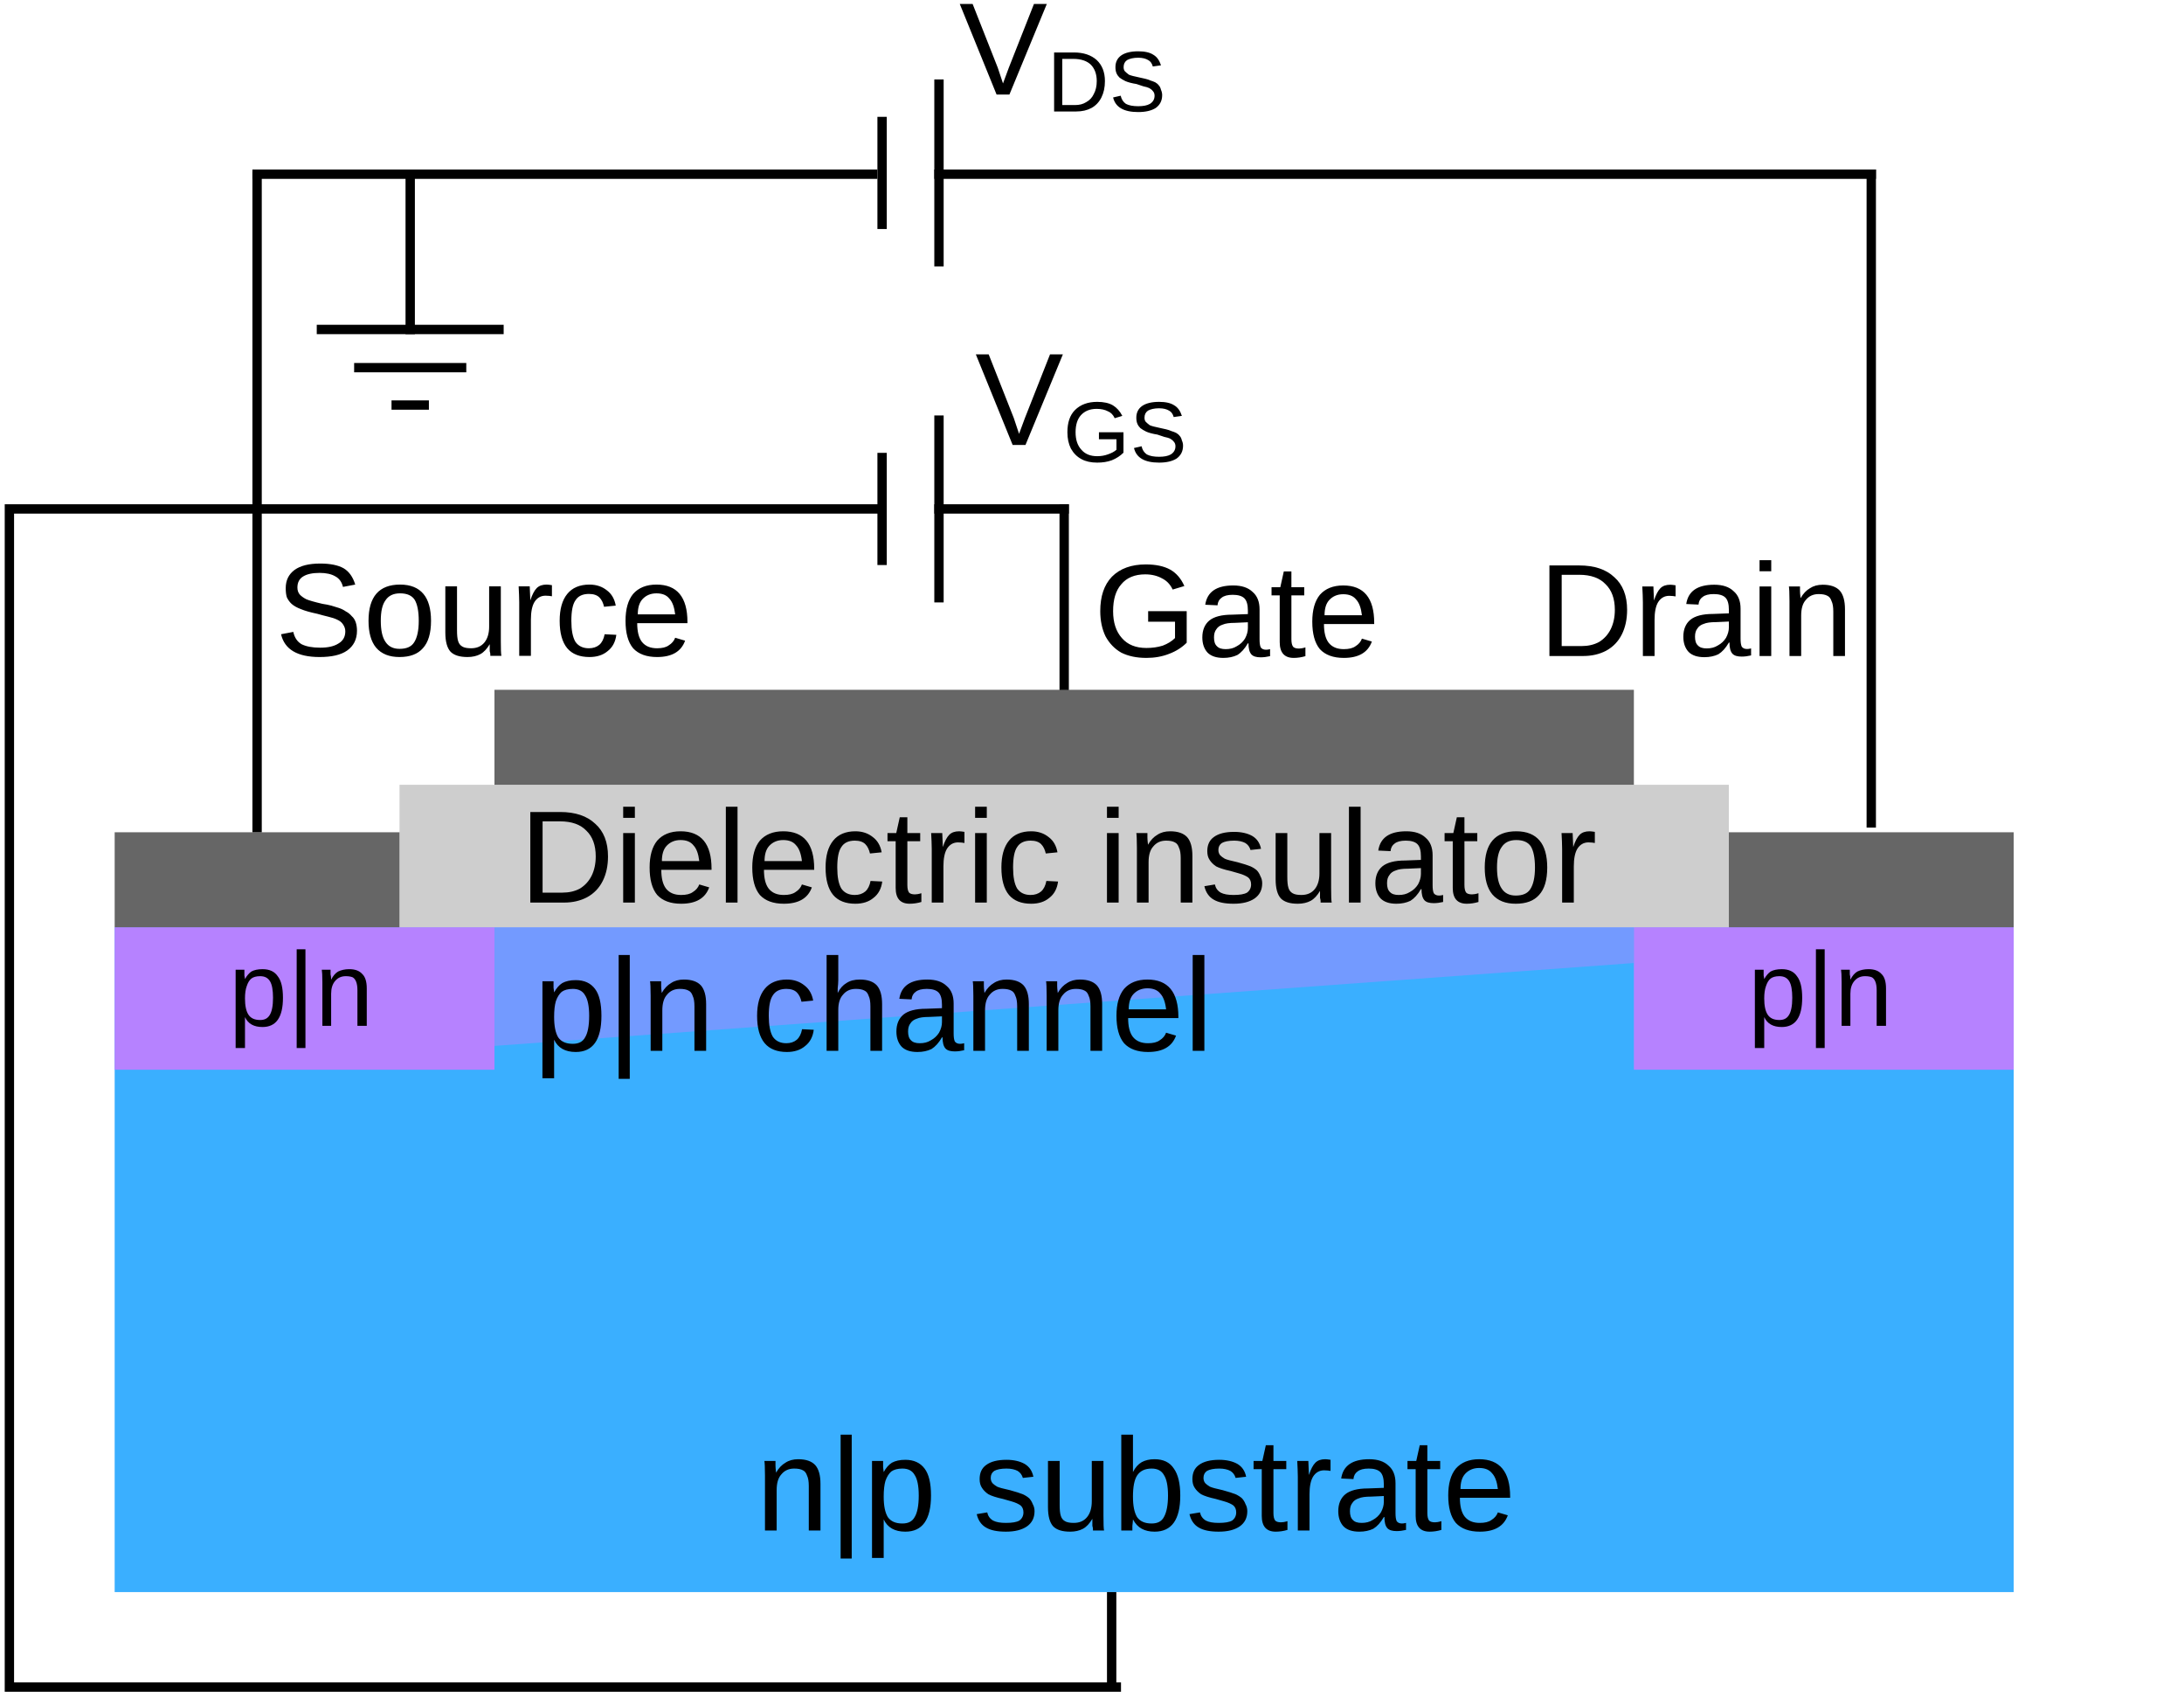
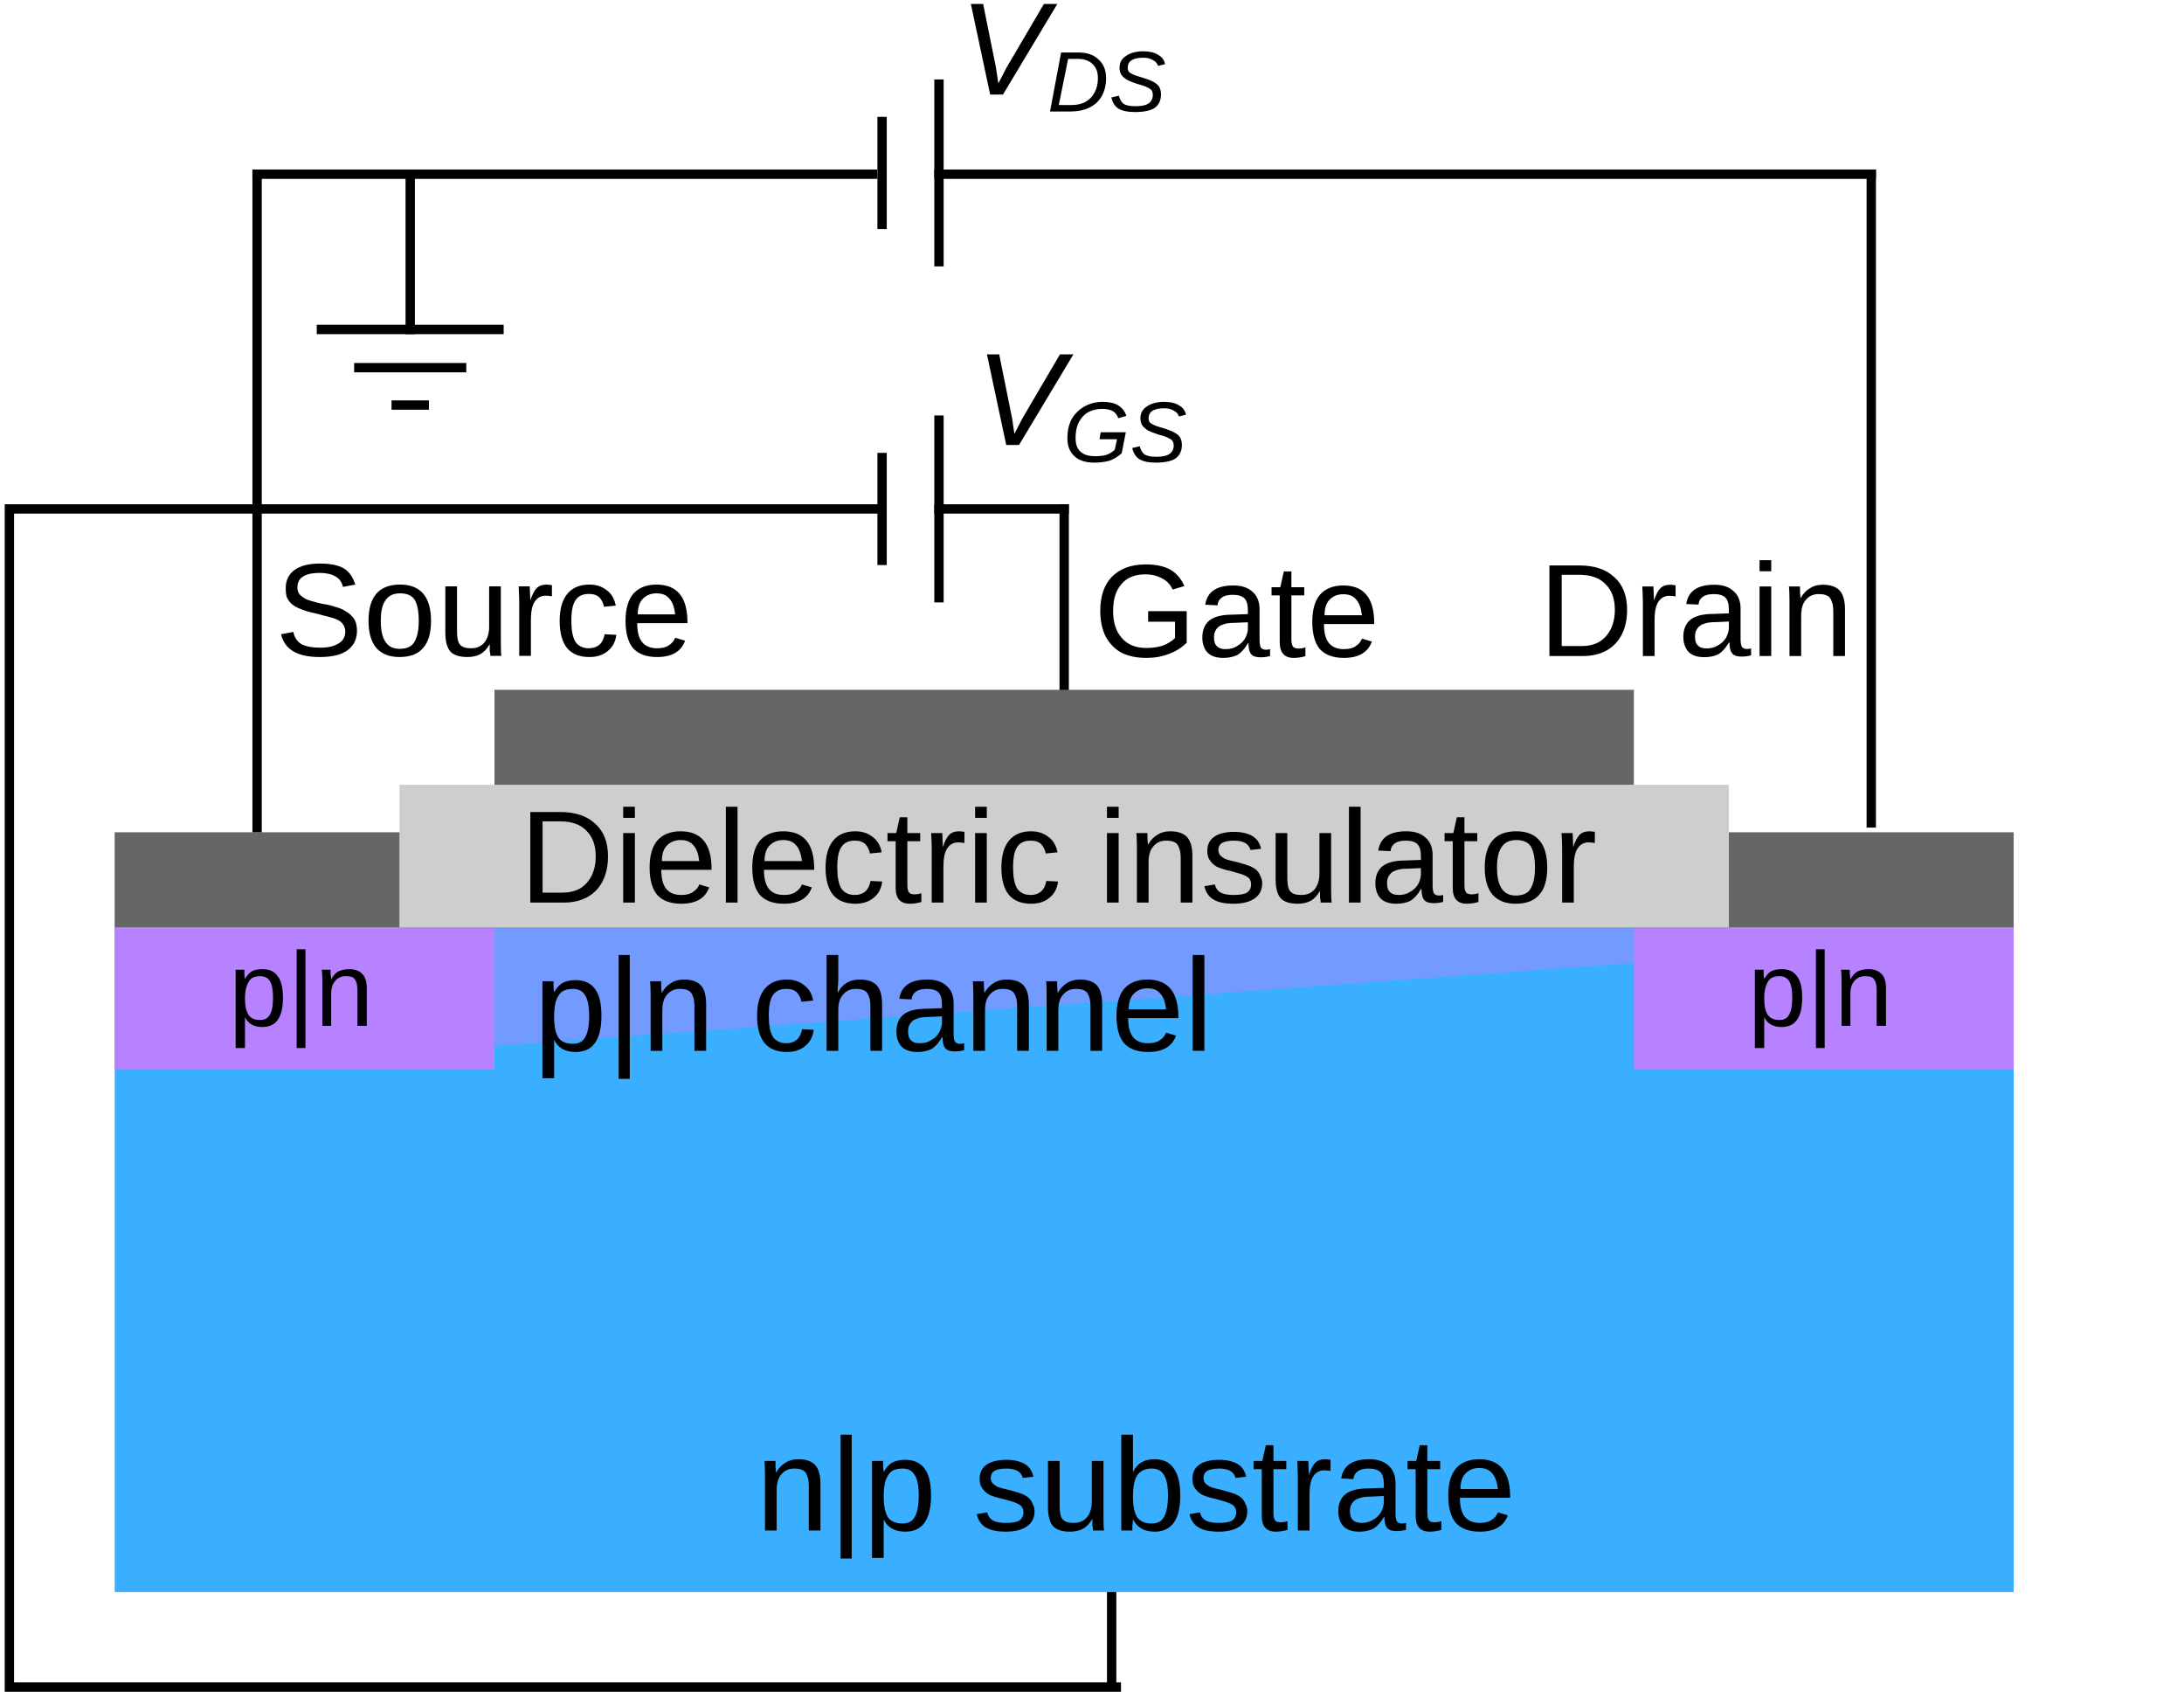
<svg xmlns="http://www.w3.org/2000/svg" width="2.3in" height="1.786in" viewBox="0 0 58.42 45.367" version="1.1" id="svg6210">
  <defs id="defs6204" />
  <g id="layer1" transform="translate(-10.52625,-250.0344)">
    <path style="fill:none;stroke:#000000;stroke-width:0.25;stroke-linecap:square;stroke-linejoin:miter;stroke-miterlimit:4;stroke-dasharray:none;stroke-opacity:1" d="m 38.992,263.645 v 4.851" id="path6287-6-0" />
    <path style="opacity:1;fill:#3aafff;fill-opacity:1;fill-rule:nonzero;stroke:none;stroke-width:0.315;stroke-linecap:round;stroke-miterlimit:4;stroke-dasharray:none;stroke-dashoffset:0;stroke-opacity:1" d="m 13.592,274.832 h 50.8 v 17.78 h -50.8 z" id="rect815" />
    <rect style="opacity:1;fill:#b682ff;fill-opacity:1;fill-rule:nonzero;stroke:none;stroke-width:0.686;stroke-linecap:round;stroke-miterlimit:4;stroke-dasharray:none;stroke-dashoffset:0;stroke-opacity:1" id="rect6793-76" width="10.16" height="3.81" x="13.592" y="274.832" />
    <rect style="opacity:1;fill:#b682ff;fill-opacity:1;fill-rule:nonzero;stroke:none;stroke-width:0.686;stroke-linecap:round;stroke-miterlimit:4;stroke-dasharray:none;stroke-dashoffset:0;stroke-opacity:1" id="rect6793-7-8" width="10.16" height="3.81" x="54.232" y="274.832" />
    <rect style="opacity:1;fill:#cecece;fill-opacity:1;fill-rule:nonzero;stroke:none;stroke-width:0.464;stroke-linecap:round;stroke-miterlimit:4;stroke-dasharray:none;stroke-dashoffset:0;stroke-opacity:1" id="rect6860" width="35.56" height="3.81" x="21.212" y="271.022" />
    <rect style="opacity:1;fill:#666666;fill-opacity:1;fill-rule:nonzero;stroke:none;stroke-width:0.453;stroke-linecap:round;stroke-miterlimit:4;stroke-dasharray:none;stroke-dashoffset:0;stroke-opacity:1" id="rect6862" width="7.62" height="2.54" x="13.592" y="272.292" />
    <rect style="opacity:1;fill:#666666;fill-opacity:1;fill-rule:nonzero;stroke:none;stroke-width:0.453;stroke-linecap:round;stroke-miterlimit:4;stroke-dasharray:none;stroke-dashoffset:0;stroke-opacity:1" id="rect6862-3" width="7.62" height="2.54" x="56.772" y="272.292" />
    <text xml:space="preserve" style="font-style:normal;font-variant:normal;font-weight:normal;font-stretch:normal;font-size:3.528px;line-height:1.25;font-family:Arial;-inkscape-font-specification:Arial;letter-spacing:0px;word-spacing:0px;fill:#000000;fill-opacity:1;stroke:none;stroke-width:0.265" x="30.737" y="290.964" id="text6834-2">
      <tspan id="tspan6832-4" x="30.737" y="290.964" style="stroke-width:0.265">n|p substrate</tspan>
    </text>
    <rect style="opacity:1;fill:#666666;fill-opacity:1;fill-rule:nonzero;stroke:none;stroke-width:0.906;stroke-linecap:round;stroke-miterlimit:4;stroke-dasharray:none;stroke-dashoffset:0;stroke-opacity:1" id="rect6862-5" width="30.48" height="2.54" x="23.752" y="268.482" />
    <g transform="translate(26.02112,-43.36384)" id="g5653-5" />
    <text xml:space="preserve" style="font-style:normal;font-variant:normal;font-weight:normal;font-stretch:normal;font-size:2.822px;line-height:1.25;font-family:Arial;-inkscape-font-specification:Arial;letter-spacing:0px;word-spacing:0px;fill:#000000;fill-opacity:1;stroke:none;stroke-width:0.265" x="16.642" y="277.467" id="text6384">
      <tspan id="tspan6382" x="16.642" y="277.467" style="stroke-width:0.265">p|n </tspan>
    </text>
    <text xml:space="preserve" style="font-style:normal;font-variant:normal;font-weight:normal;font-stretch:normal;font-size:2.822px;line-height:1.25;font-family:Arial;-inkscape-font-specification:Arial;letter-spacing:0px;word-spacing:0px;fill:#000000;fill-opacity:1;stroke:none;stroke-width:0.265" x="57.282" y="277.467" id="text6384-7">
      <tspan id="tspan6382-2" x="57.282" y="277.467" style="stroke-width:0.265">p|n </tspan>
    </text>
    <g transform="translate(26.02112,-52.34972)" id="g5653-5-5" />
    <path style="fill:none;stroke:#000000;stroke-width:0.25;stroke-linecap:square;stroke-linejoin:miter;stroke-miterlimit:4;stroke-dasharray:none;stroke-opacity:1" d="M 60.582,254.693 H 60.537 35.643" id="path6335-9-4" />
    <path id="path5551-6-3-5-2" d="m 34.121,262.145 v 3" style="fill:none;stroke:#000000;stroke-width:0.25;stroke-linecap:butt;stroke-linejoin:miter;stroke-miterlimit:4;stroke-dasharray:none;stroke-opacity:1" />
    <path style="fill:none;stroke:#000000;stroke-width:0.25;stroke-linecap:butt;stroke-linejoin:miter;stroke-miterlimit:4;stroke-dasharray:none;stroke-opacity:1" d="M 17.402,272.292 V 254.626" id="path6217-7-3" />
    <path style="fill:none;stroke:#000000;stroke-width:0.25;stroke-linecap:butt;stroke-linejoin:miter;stroke-miterlimit:4;stroke-dasharray:none;stroke-opacity:1" d="M 34.121,263.645 H 10.776 v 31.507 h 29.736" id="path6285-3" />
    <path style="fill:none;stroke:#000000;stroke-width:0.25;stroke-linecap:butt;stroke-linejoin:miter;stroke-miterlimit:4;stroke-dasharray:none;stroke-opacity:1" d="m 40.262,292.612 v 2.54" id="path6287-6" />
    <path id="path5551-0-7-3" d="m 35.643,261.145 v 5" style="fill:none;stroke:#000000;stroke-width:0.25;stroke-linecap:butt;stroke-linejoin:miter;stroke-miterlimit:4;stroke-dasharray:none;stroke-opacity:1" />
    <path id="path5551-0-7-6-3" d="m 35.643,252.159 v 5" style="fill:none;stroke:#000000;stroke-width:0.25;stroke-linecap:butt;stroke-linejoin:miter;stroke-miterlimit:4;stroke-dasharray:none;stroke-opacity:1" />
    <path id="path5551-6-3-5-1-3" d="m 34.121,253.159 v 3" style="fill:none;stroke:#000000;stroke-width:0.25;stroke-linecap:butt;stroke-linejoin:miter;stroke-miterlimit:4;stroke-dasharray:none;stroke-opacity:1" />
    <g id="g868" transform="rotate(-90,16.99436,254.6484)">
      <path id="path5551-4" d="m 12.797,256.652 v 5" style="fill:none;stroke:#000000;stroke-width:0.25;stroke-linecap:butt;stroke-linejoin:miter;stroke-miterlimit:4;stroke-dasharray:none;stroke-opacity:1" />
      <path id="path5551-6-8" d="m 11.776,257.652 v 3" style="fill:none;stroke:#000000;stroke-width:0.25;stroke-linecap:butt;stroke-linejoin:miter;stroke-miterlimit:4;stroke-dasharray:none;stroke-opacity:1" />
      <path id="path5551-6-0-3" d="m 10.776,258.652 v 1" style="fill:none;stroke:#000000;stroke-width:0.25;stroke-linecap:butt;stroke-linejoin:miter;stroke-miterlimit:4;stroke-dasharray:none;stroke-opacity:1" />
      <path id="path6326-7" d="m 12.672,259.152 h 4.334" style="fill:none;stroke:#000000;stroke-width:0.25;stroke-linecap:butt;stroke-linejoin:miter;stroke-miterlimit:4;stroke-dasharray:none;stroke-opacity:1" />
    </g>
    <path style="fill:none;stroke:#000000;stroke-width:0;stroke-linecap:butt;stroke-linejoin:miter;stroke-miterlimit:4;stroke-dasharray:none;stroke-opacity:1" d="M 33.869,263.645 H 17.402" id="path6362-2" />
    <path style="fill:none;stroke:#000000;stroke-width:0.25;stroke-linecap:square;stroke-linejoin:miter;stroke-miterlimit:4;stroke-dasharray:none;stroke-opacity:1" d="M 33.869,254.693 H 17.402" id="path6364-0" />
    <path style="fill:none;stroke:#000000;stroke-width:0.25;stroke-linecap:square;stroke-linejoin:miter;stroke-miterlimit:4;stroke-dasharray:none;stroke-opacity:1" d="M 60.582,272.042 V 254.693" id="path6217-3" />
    <text xml:space="preserve" style="font-style:normal;font-variant:normal;font-weight:normal;font-stretch:normal;font-size:2.822px;line-height:1.25;font-family:Arial;-inkscape-font-specification:Arial;letter-spacing:0px;word-spacing:0px;fill:#000000;fill-opacity:1;stroke:none;stroke-width:0.265" x="36.182" y="252.56" id="text5517-7">
-       <tspan id="tspan5515-5" x="36.182" y="252.56" style="font-size:3.528px;stroke-width:0.265">V<tspan style="font-size:2.293px;baseline-shift:sub;stroke-width:0.265" id="tspan5521-2">DS</tspan>
+       <tspan id="tspan5515-5" x="36.182" y="252.56" style="font-size:3.528px;stroke-width:0.265;font-style:italic">V<tspan style="font-size:2.293px;baseline-shift:sub;stroke-width:0.265;font-style:italic" id="tspan5521-2">DS</tspan>
      </tspan>
    </text>
    <text xml:space="preserve" style="font-style:normal;font-variant:normal;font-weight:normal;font-stretch:normal;font-size:2.822px;line-height:1.25;font-family:Arial;-inkscape-font-specification:Arial;letter-spacing:0px;word-spacing:0px;fill:#000000;fill-opacity:1;stroke:none;stroke-width:0.265" x="51.675" y="267.577" id="text1765-7">
      <tspan id="tspan1763-1" x="51.675" y="267.577" style="font-size:3.528px;stroke-width:0.265">Drain</tspan>
    </text>
    <text xml:space="preserve" style="font-style:normal;font-variant:normal;font-weight:normal;font-stretch:normal;font-size:2.822px;line-height:1.25;font-family:Arial;-inkscape-font-specification:Arial;letter-spacing:0px;word-spacing:0px;fill:#000000;fill-opacity:1;stroke:none;stroke-width:0.265" x="17.887" y="267.575" id="text1769-7">
      <tspan id="tspan1767-7" x="17.887" y="267.575" style="font-size:3.528px;stroke-width:0.265">Source</tspan>
    </text>
    <path style="fill:none;stroke:#000000;stroke-width:0.25;stroke-linecap:square;stroke-linejoin:miter;stroke-miterlimit:4;stroke-dasharray:none;stroke-opacity:1" d="M 38.992,263.645 H 35.643" id="path6887" />
    <text xml:space="preserve" style="font-style:normal;font-variant:normal;font-weight:normal;font-stretch:normal;font-size:2.822px;line-height:1.25;font-family:Arial;-inkscape-font-specification:Arial;letter-spacing:0px;word-spacing:0px;fill:#000000;fill-opacity:1;stroke:none;stroke-width:0.265" x="36.614" y="261.932" id="text5511-1">
-       <tspan id="tspan5509-0" x="36.614" y="261.932" style="font-size:3.528px;stroke-width:0.265">V<tspan style="font-size:2.293px;baseline-shift:sub;stroke-width:0.265" id="tspan5513-7">GS</tspan>
+       <tspan id="tspan5509-0" x="36.614" y="261.932" style="font-size:3.528px;stroke-width:0.265;font-style:italic">V<tspan style="font-size:2.293px;baseline-shift:sub;stroke-width:0.265;font-style:italic" id="tspan5513-7">GS</tspan>
      </tspan>
    </text>
    <path style="opacity:0.455;fill:#b682ff;fill-opacity:1;fill-rule:nonzero;stroke:none;stroke-width:0.5;stroke-linecap:square;stroke-miterlimit:4;stroke-dasharray:none;stroke-dashoffset:0;stroke-opacity:1" d="m 23.752,274.832 h 30.48 v 0.957 l -30.48,2.216 z" id="rect6434-1" />
    <text xml:space="preserve" style="font-style:normal;font-variant:normal;font-weight:normal;font-stretch:normal;font-size:3.528px;line-height:1.25;font-family:Arial;-inkscape-font-specification:Arial;letter-spacing:0px;word-spacing:0px;fill:#000000;fill-opacity:1;stroke:none;stroke-width:0.265" x="24.8" y="278.135" id="text6830-1">
      <tspan id="tspan6828-4" x="24.8" y="278.135" style="stroke-width:0.265">p|n channel</tspan>
    </text>
    <text xml:space="preserve" style="font-style:normal;font-variant:normal;font-weight:normal;font-stretch:normal;font-size:2.822px;line-height:1.25;font-family:Arial;-inkscape-font-specification:Arial;letter-spacing:0px;word-spacing:0px;fill:#000000;fill-opacity:1;stroke:none;stroke-width:0.265" x="24.413" y="274.169" id="text6950">
      <tspan id="tspan6948" x="24.413" y="274.169" style="font-size:3.528px;stroke-width:0.265">Dielectric insulator</tspan>
    </text>
    <text xml:space="preserve" style="font-style:normal;font-variant:normal;font-weight:normal;font-stretch:normal;font-size:2.822px;line-height:1.25;font-family:Arial;-inkscape-font-specification:Arial;letter-spacing:0px;word-spacing:0px;fill:#000000;fill-opacity:1;stroke:none;stroke-width:0.265" x="39.786" y="267.598" id="text6954">
      <tspan id="tspan6952" x="39.786" y="267.598" style="font-size:3.528px;stroke-width:0.265">Gate</tspan>
    </text>
  </g>
</svg>
